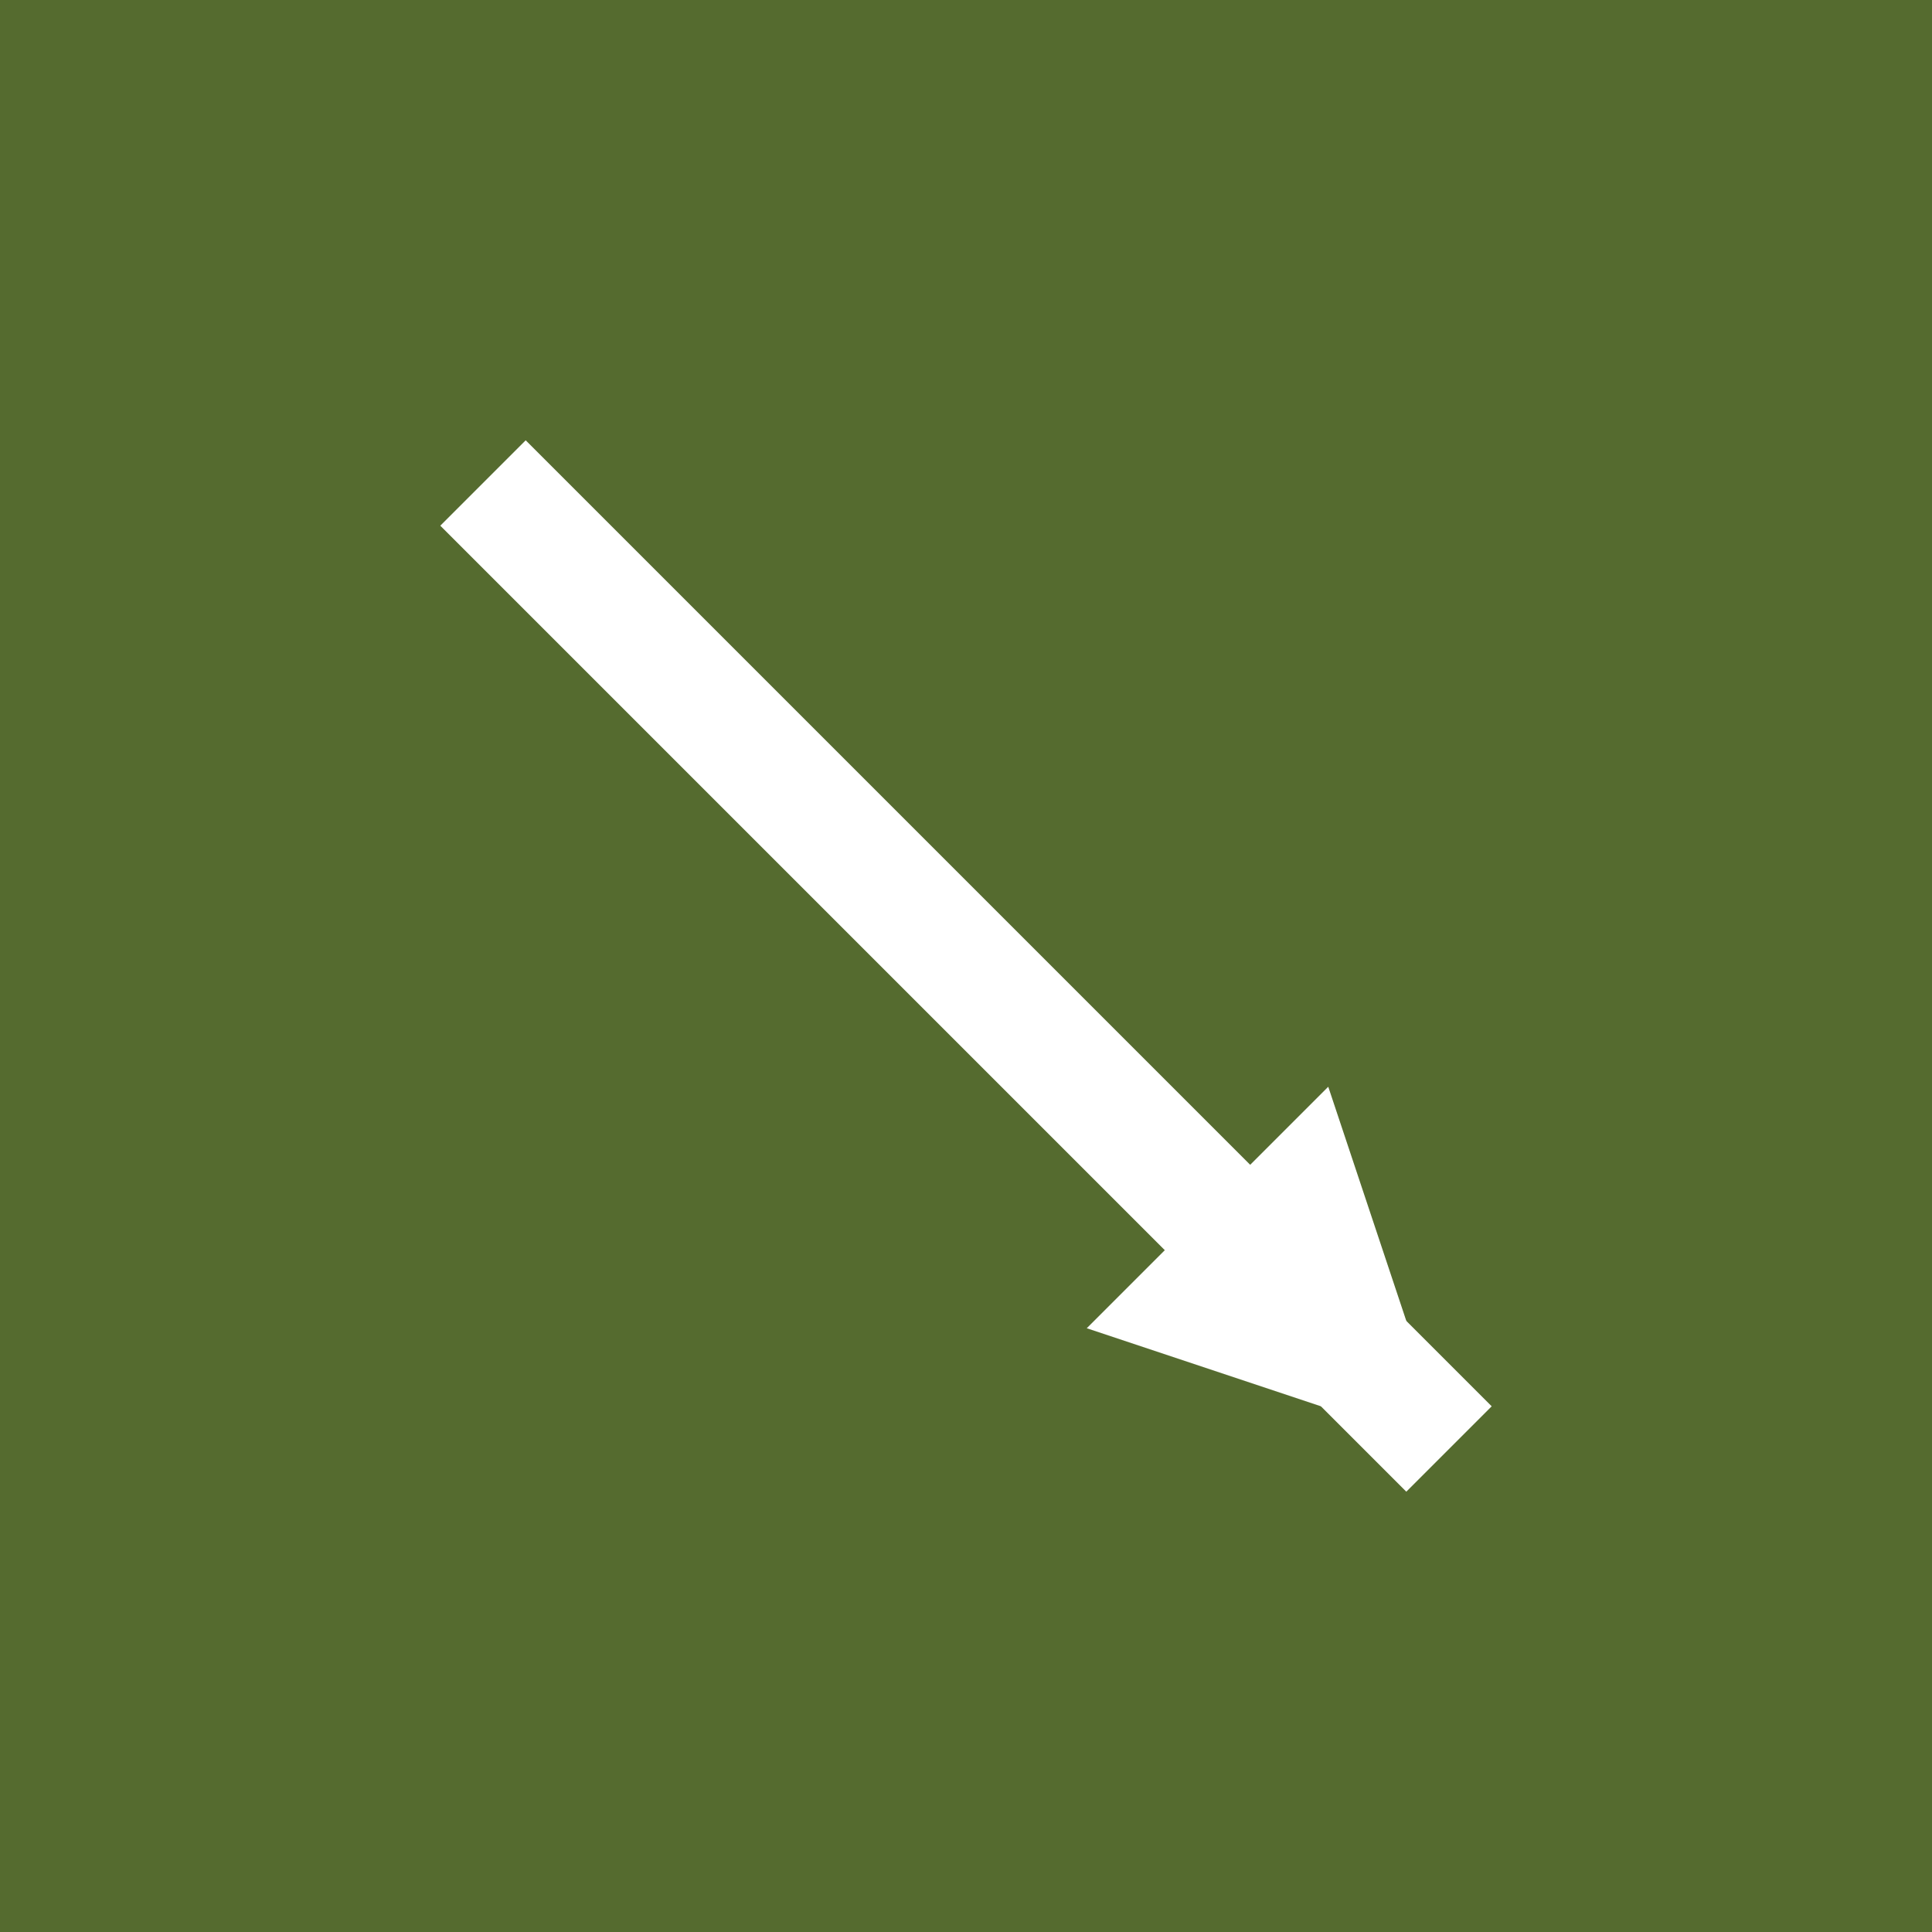
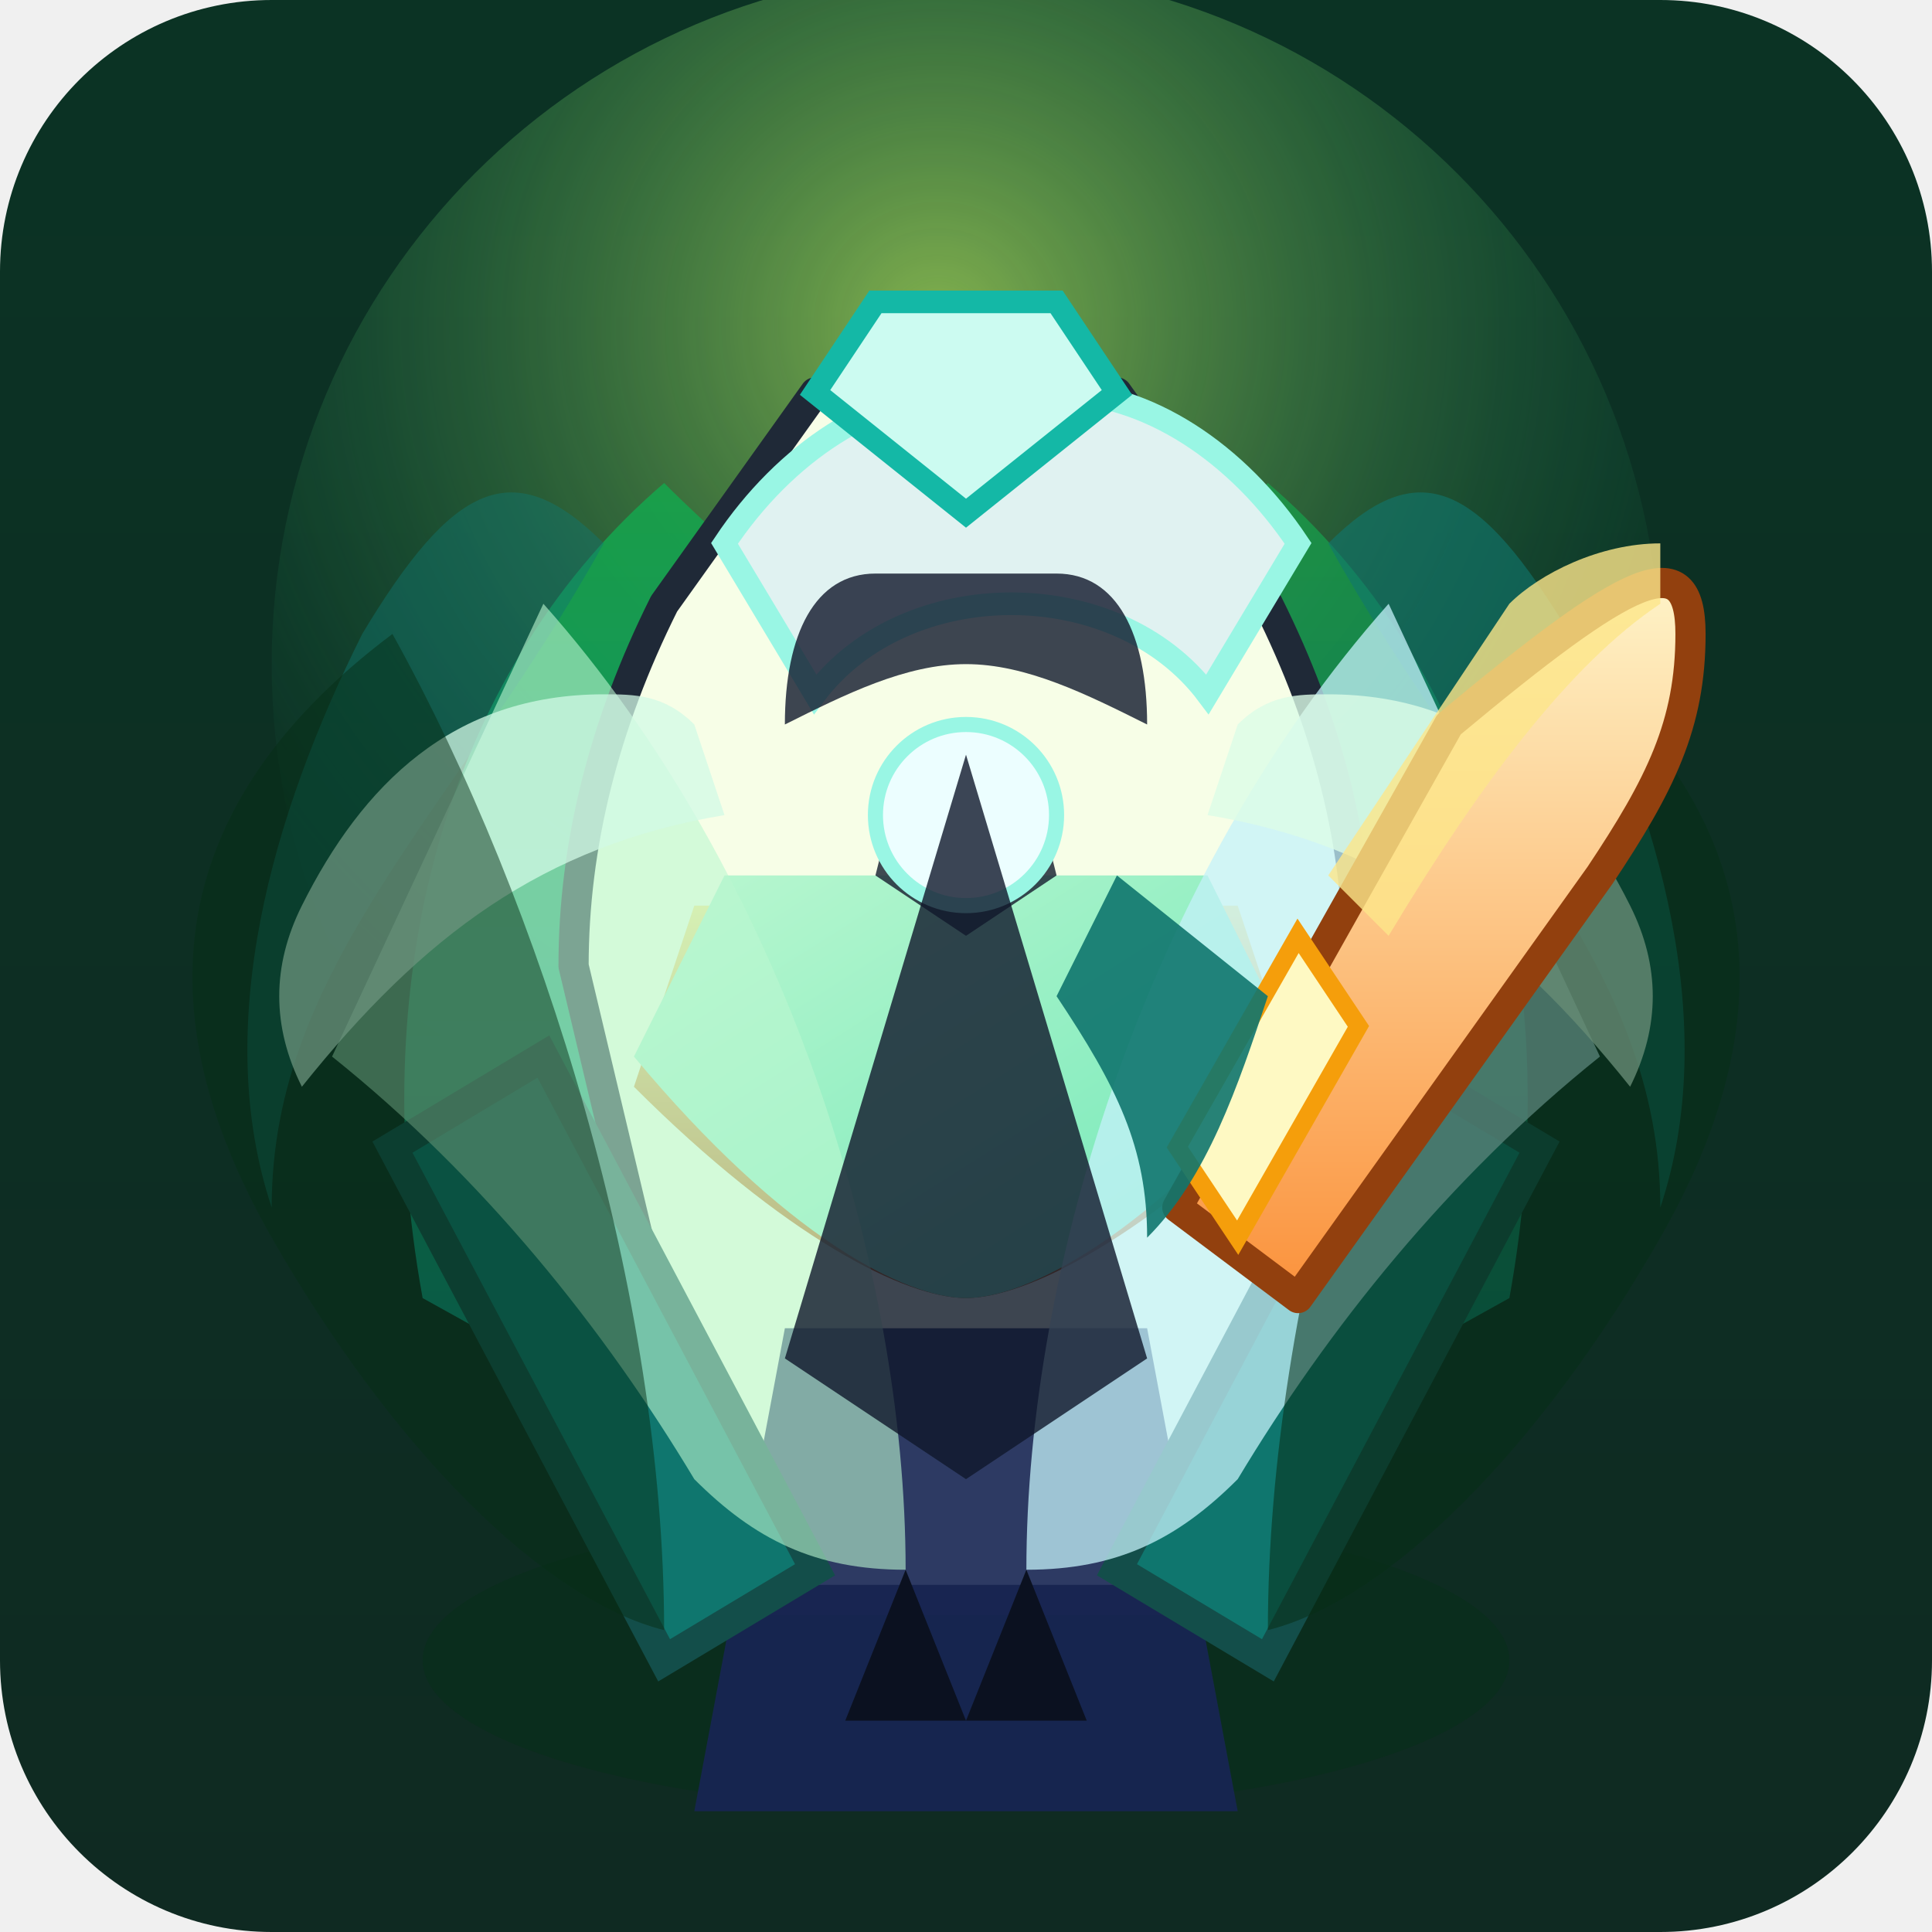
- <svg xmlns="http://www.w3.org/2000/svg" viewBox="0 0 64 64">
-   <rect width="64" height="64" fill="#556b2f" />
-   <line x1="16" y1="16" x2="48" y2="48" stroke="#fff" stroke-width="4" />
-   <polygon points="48,48 44,36 36,44" fill="#fff" />
+ <svg xmlns="http://www.w3.org/2000/svg" viewBox="0 0 128 128" role="img" aria-labelledby="title desc">
+   <defs>
+     <linearGradient id="archer-bg" x1="0" y1="0" x2="0" y2="1">
+       <stop offset="0%" stop-color="#0b3324" />
+       <stop offset="100%" stop-color="#0f2a22" />
+     </linearGradient>
+     <radialGradient id="archer-glow" cx="48%" cy="26%" r="62%">
+       <stop offset="0%" stop-color="rgba(190, 242, 100, 0.78)" />
+       <stop offset="100%" stop-color="rgba(4, 120, 87, 0)" />
+     </radialGradient>
+     <linearGradient id="archer-cloak" x1="0" y1="0" x2="0" y2="1">
+       <stop offset="0%" stop-color="#16a34a" />
+       <stop offset="100%" stop-color="#0d9488" />
+     </linearGradient>
+     <linearGradient id="archer-leather" x1="0" y1="0" x2="0" y2="1">
+       <stop offset="0%" stop-color="#fde68a" />
+       <stop offset="100%" stop-color="#b45309" />
+     </linearGradient>
+     <linearGradient id="archer-trim" x1="0" y1="0" x2="1" y2="1">
+       <stop offset="0%" stop-color="#bbf7d0" />
+       <stop offset="100%" stop-color="#6ee7b7" />
+     </linearGradient>
+     <linearGradient id="archer-bow" x1="0" y1="0" x2="0" y2="1">
+       <stop offset="0%" stop-color="#fef3c7" />
+       <stop offset="100%" stop-color="#fb923c" />
+     </linearGradient>
+   </defs>
+   <rect width="128" height="128" rx="18" fill="url(#archer-bg)" />
+   <circle cx="64" cy="44" r="46" fill="url(#archer-glow)" opacity="0.85" />
+   <ellipse cx="64" cy="110" rx="36" ry="10" fill="#052e16" opacity="0.45" />
+   <path d="M44 32c-14 12-20 32-16 54l18 10c0-20 8-36 18-44-6-8-14-14-20-20z" fill="url(#archer-cloak)" opacity="0.9" />
+   <path d="M84 32c14 12 20 32 16 54l-18 10c0-20-8-36-18-44 6-8 14-14 20-20z" fill="url(#archer-cloak)" opacity="0.7" />
+   <path d="M54 26l-10 14c-4 8-6 16-6 24l10 42h32l10-42c0-8-2-16-6-24L74 26H54z" fill="#f7fee7" stroke="#1f2937" stroke-width="2" stroke-linejoin="round" />
+   <path d="M46 60h36l4 12c-10 10-18 14-22 14s-12-4-22-14l4-12z" fill="url(#archer-leather)" />
+   <path d="M64 26c-6 0-12 4-16 10l6 10c6-8 20-8 26 0l6-10c-4-6-10-10-16-10z" fill="#e0f2f1" stroke="#99f6e4" stroke-width="1.5" />
+   <path d="M58 20h12l4 6-10 8-10-8 4-6z" fill="#ccfbf1" stroke="#14b8a6" stroke-width="1.5" />
+   <path d="M52 88l-6 32h36l-6-32H52z" fill="#172554" opacity="0.9" />
+   <path d="M36 70l-10 6 18 34 10-6-18-34z" fill="#0f766e" stroke="#134e4a" stroke-width="2" />
+   <path d="M92 70l10 6-18 34-10-6 18-34z" fill="#0f766e" stroke="#134e4a" stroke-width="2" />
+   <path d="M88 36c10 18 22 28 22 44 4-12 0-26-6-38-6-10-10-12-16-6z" fill="#0f766e" opacity="0.6" />
+   <path d="M40 36c-10 18-22 28-22 44-4-12 0-26 6-38 6-10 10-12 16-6z" fill="#0f766e" opacity="0.45" />
+   <path d="M48 58l-6 12c10 12 18 16 22 16s12-4 22-16l-6-12H48z" fill="url(#archer-trim)" />
+   <path d="M60 50h8l2 8-6 4-6-4 2-8z" fill="#1f2937" opacity="0.85" />
+   <circle cx="64" cy="54" r="6" fill="#ecfeff" stroke="#99f6e4" stroke-width="1" />
+   <path d="M58 38c-4 0-6 4-6 10 4-2 8-4 12-4s8 2 12 4c0-6-2-10-6-10H58z" fill="#0f172a" opacity="0.8" />
+   <path d="M92 40c-16 18-24 44-24 64 6 0 10-2 14-6 6-10 14-20 24-28l-14-30z" fill="#c4f1f9" opacity="0.75" />
+   <path d="M36 40c16 18 24 44 24 64-6 0-10-2-14-6-6-10-14-20-24-28l14-30z" fill="#bbf7d0" opacity="0.6" />
+   <path d="M88 46c-2 0-4 0-6 2l-2 6c12 2 20 8 28 18 2-4 2-8 0-12-4-8-10-14-20-14z" fill="#dcfce7" opacity="0.8" />
+   <path d="M40 46c2 0 4 0 6 2l2 6c-12 2-20 8-28 18-2-4-2-8 0-12 4-8 10-14 20-14z" fill="#d1fae5" opacity="0.75" />
+   <path d="M102 42c-10 18-18 44-18 66 8-2 18-12 26-26 8-14 8-28-8-40z" fill="#052e16" opacity="0.55" />
+   <path d="M26 42c10 18 18 44 18 66-8-2-18-12-26-26-8-14-8-28 8-40z" fill="#052e16" opacity="0.5" />
+   <path d="M96 48c12-10 16-12 16-6s-2 10-6 16l-20 28-8-6 18-32z" fill="url(#archer-bow)" stroke="#92400e" stroke-width="2" stroke-linecap="round" stroke-linejoin="round" />
+   <path d="M100 40c2-2 6-4 10-4v4c-6 4-12 12-18 22l-4-4 12-18z" fill="#fde68a" opacity="0.8" />
+   <path d="M86 62l-8 14 4 6 8-14-4-6z" fill="#fef9c3" stroke="#f59e0b" stroke-width="1.2" />
+   <path d="M74 58l-4 8c4 6 6 10 6 16 4-4 6-10 8-16l-10-8z" fill="#0f766e" opacity="0.9" />
+   <path d="M52 90l12 8 12-8-12-40-12 40z" fill="#0f172a" opacity="0.8" />
+   <path d="M60 104l4 10h-8l4-10z" fill="#0b1120" />
+   <path d="M68 104l4 10h-8l4-10z" fill="#0b1120" />
</svg>
